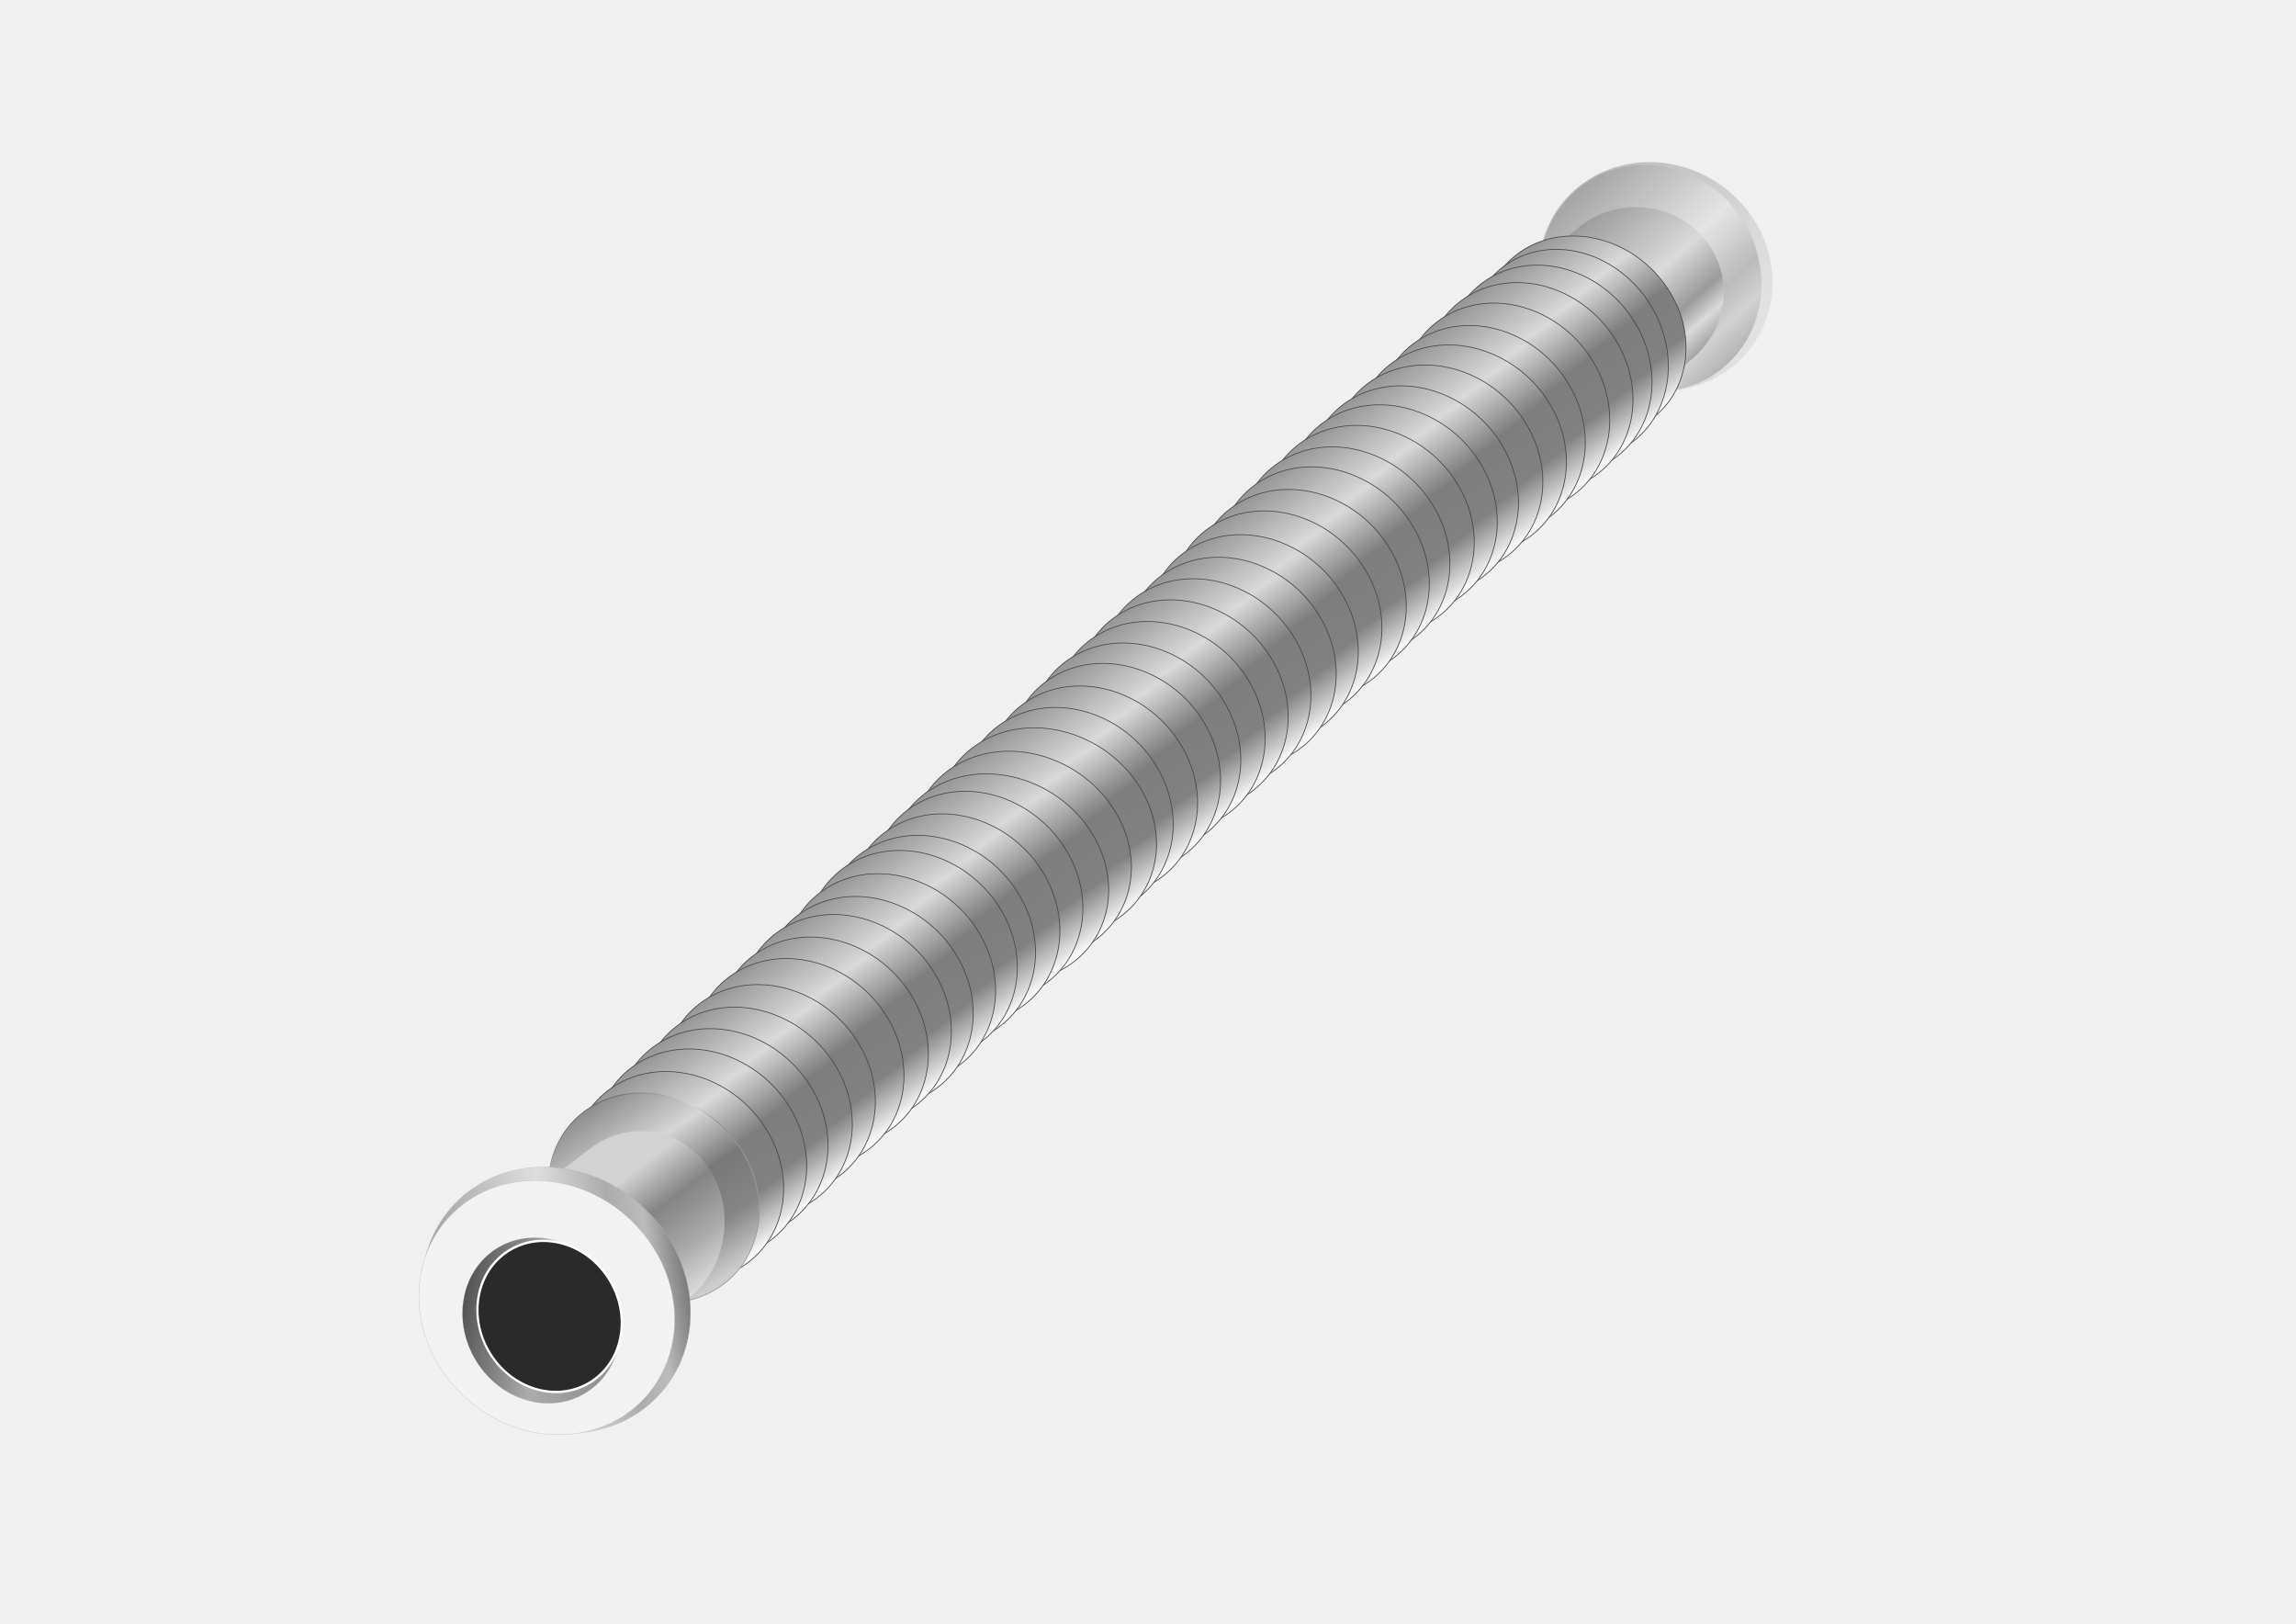
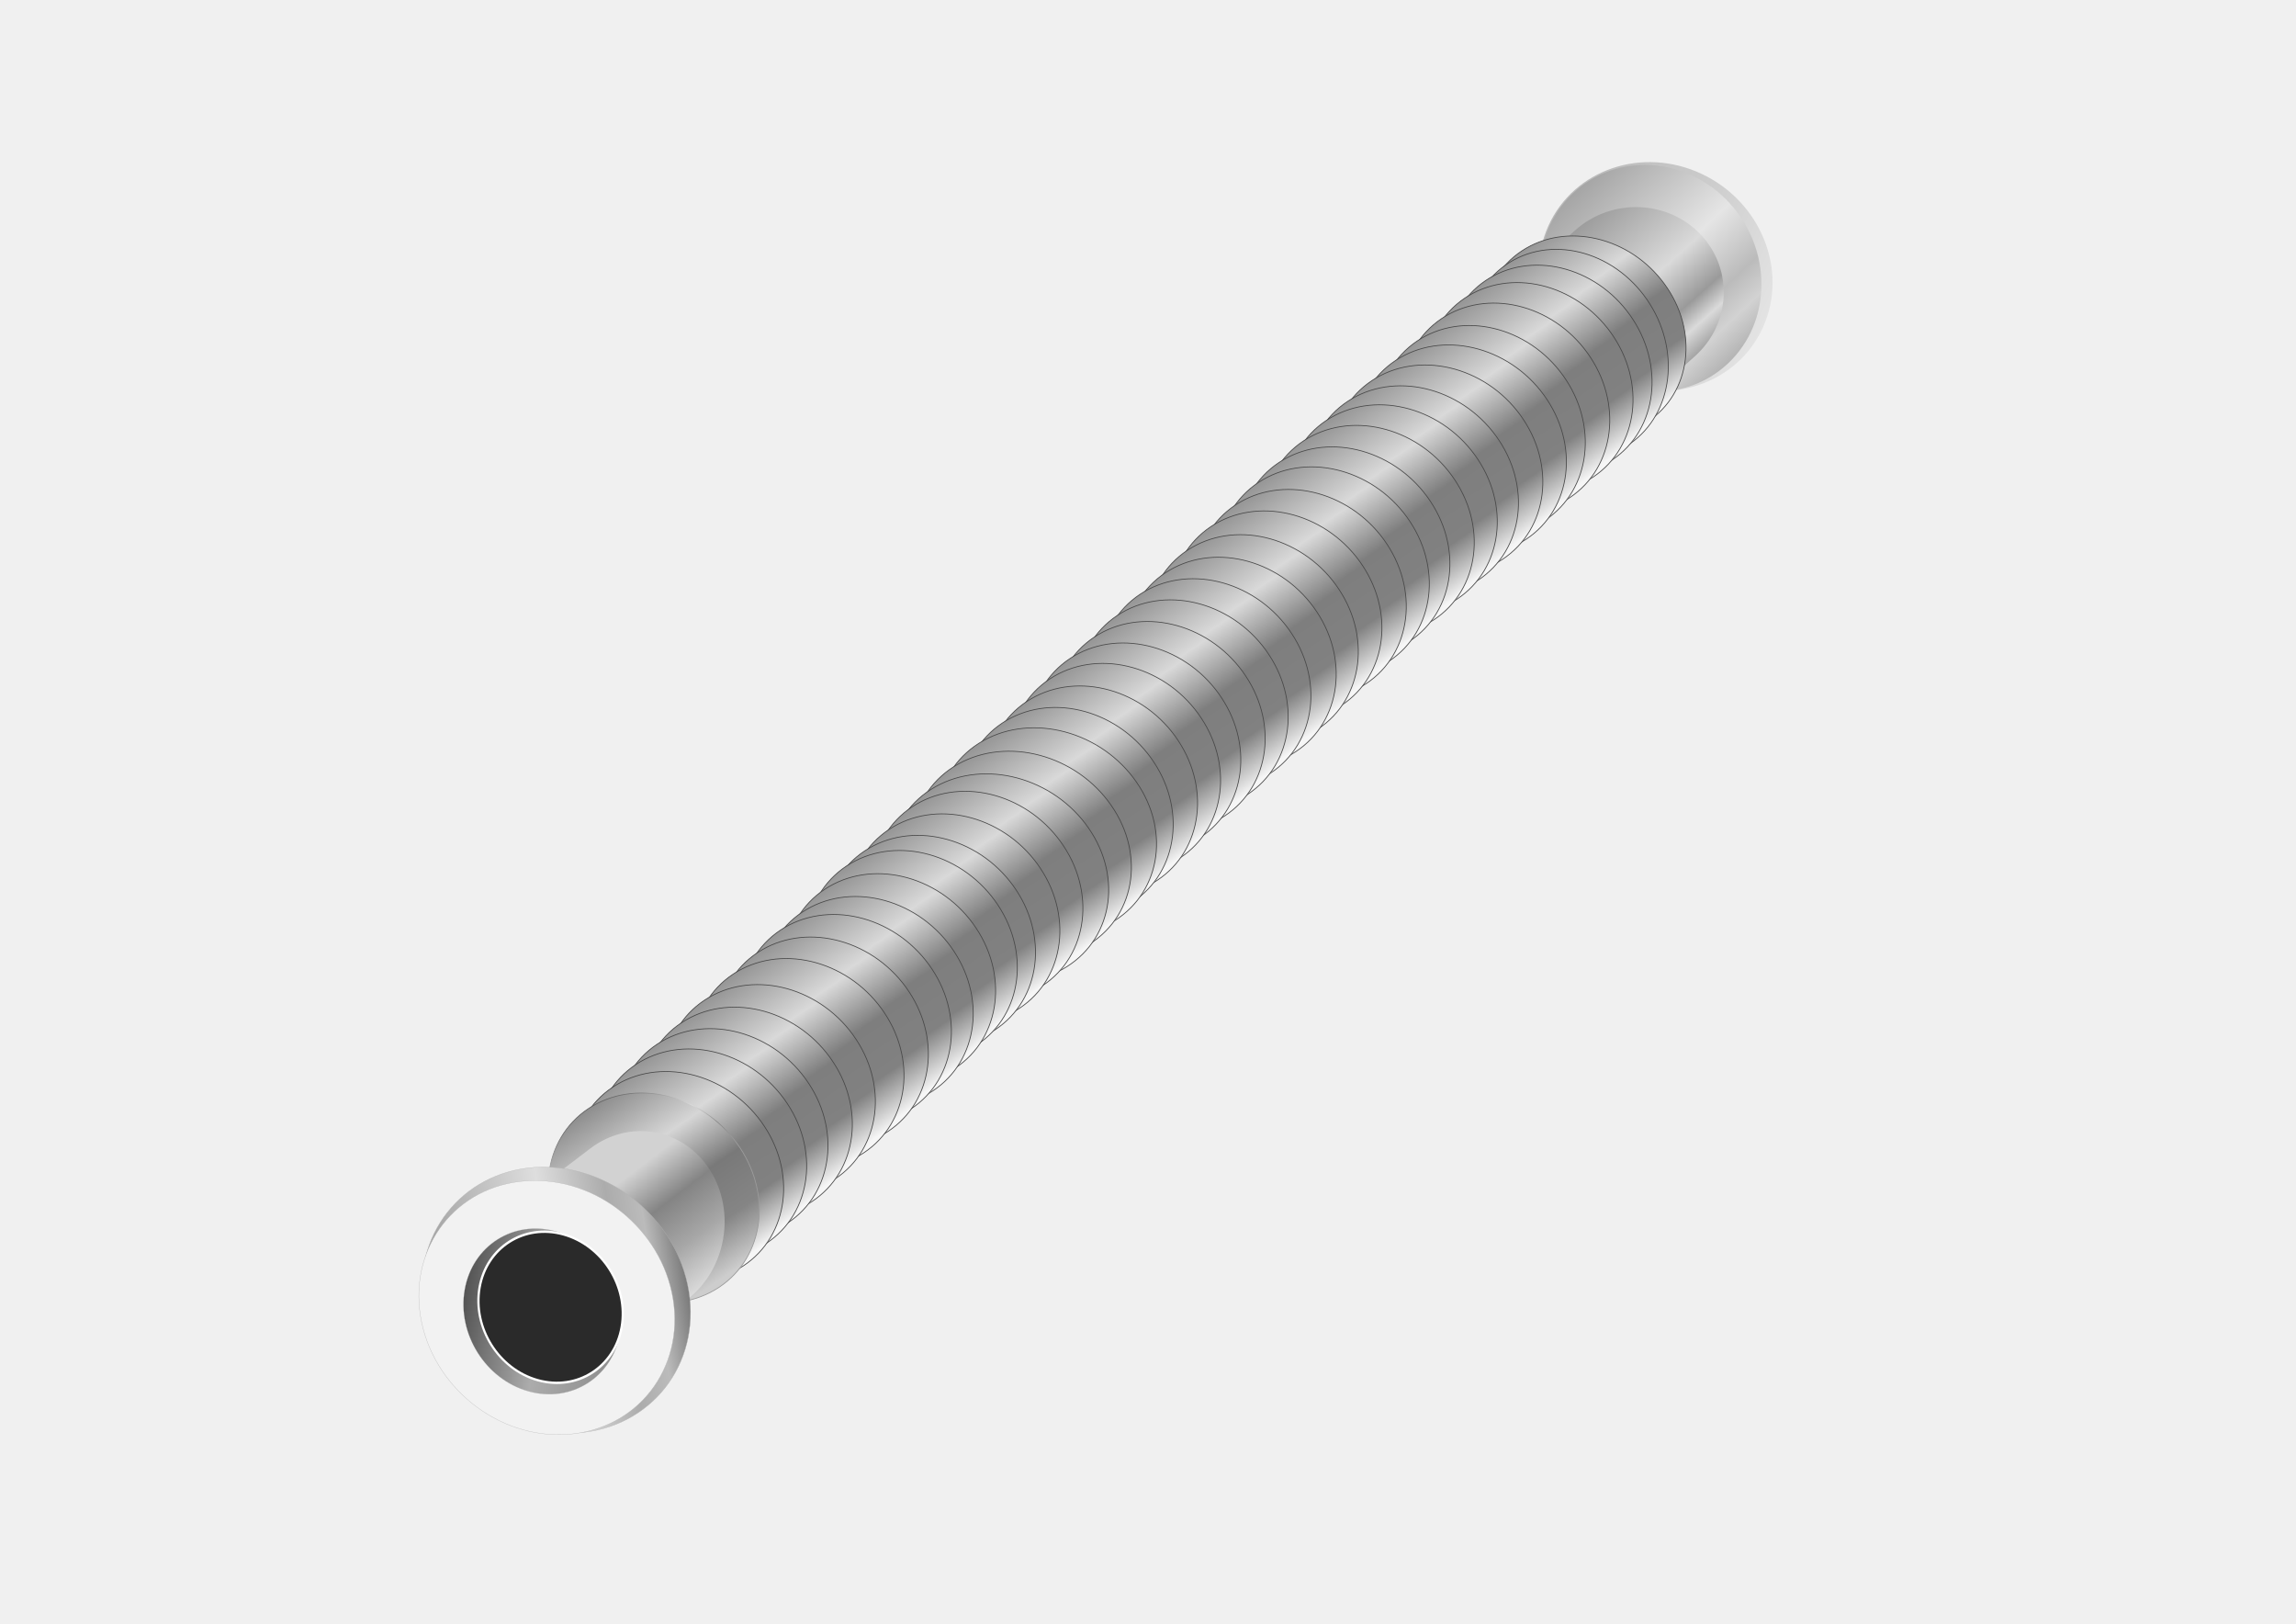
<svg xmlns="http://www.w3.org/2000/svg" xmlns:xlink="http://www.w3.org/1999/xlink" width="297mm" height="210mm" viewBox="0 0 1122.52 793.701" version="1.1" id="schematic-window" xml:space="preserve">
  <defs id="defs1">
    <linearGradient id="linearGradient95">
      <stop style="stop-color:#b8b8b8;stop-opacity:1;" offset="0" id="stop96" />
      <stop style="stop-color:#cacaca;stop-opacity:1;" offset="0.5" id="stop98" />
      <stop style="stop-color:#e3e3e3;stop-opacity:1;" offset="1" id="stop97" />
    </linearGradient>
    <linearGradient id="linearGradient91">
      <stop style="stop-color:#a5a5a5;stop-opacity:1;" offset="0" id="stop91" />
      <stop style="stop-color:#e5e5e5;stop-opacity:1;" offset="0.5" id="stop93" />
      <stop style="stop-color:#bbbbbb;stop-opacity:1;" offset="0.75" id="stop94" />
      <stop style="stop-color:#d2d2d2;stop-opacity:1;" offset="0.875" id="stop95" />
      <stop style="stop-color:#b4b4b4;stop-opacity:1;" offset="1" id="stop92" />
    </linearGradient>
    <linearGradient id="linearGradient25">
      <stop style="stop-color:#9d9d9d;stop-opacity:1;" offset="0" id="stop25" />
      <stop style="stop-color:#dadada;stop-opacity:1;" offset="0.5" id="stop27" />
      <stop style="stop-color:#9a9a9a;stop-opacity:1;" offset="0.75" id="stop28" />
      <stop style="stop-color:#dadada;stop-opacity:1;" offset="0.875" id="stop29" />
      <stop style="stop-color:#a4a4a4;stop-opacity:1;" offset="1" id="stop26" />
    </linearGradient>
    <linearGradient id="linearGradient90">
      <stop style="stop-color:#8c8c8c;stop-opacity:1;" offset="0" id="stop86" />
      <stop style="stop-color:#d6d6d6;stop-opacity:1;" offset="0.303" id="stop87" />
      <stop style="stop-color:#797979;stop-opacity:1;" offset="0.545" id="stop88" />
      <stop style="stop-color:#858585;stop-opacity:1;" offset="0.782" id="stop89" />
      <stop style="stop-color:#cdcdcd;stop-opacity:1;" offset="1" id="stop90" />
    </linearGradient>
    <linearGradient id="linearGradient84">
      <stop style="stop-color:#d2d2d2;stop-opacity:1;" offset="0" id="stop62" />
      <stop style="stop-color:#d2d2d2;stop-opacity:1;" offset="0.25" id="stop85" />
      <stop style="stop-color:#848484;stop-opacity:1;" offset="0.5" id="stop63" />
      <stop style="stop-color:#a7a7a7;stop-opacity:1;" offset="0.75" id="stop84" />
      <stop style="stop-color:#dbdbdb;stop-opacity:1;" offset="1" id="stop64" />
    </linearGradient>
    <linearGradient id="linearGradient53">
      <stop style="stop-color:#5b5b5b;stop-opacity:1;" offset="0" id="stop53" />
      <stop style="stop-color:#dcdcdc;stop-opacity:1;" offset="0.25" id="stop56" />
      <stop style="stop-color:#878787;stop-opacity:1;" offset="0.375" id="stop57" />
      <stop style="stop-color:#9d9d9d;stop-opacity:1;" offset="0.5" id="stop55" />
      <stop style="stop-color:#989898;stop-opacity:1;" offset="1" id="stop54" />
    </linearGradient>
    <linearGradient id="linearGradient35">
      <stop style="stop-color:#949494;stop-opacity:1;" offset="0" id="stop31" />
      <stop style="stop-color:#d9d9d9;stop-opacity:1;" offset="0.303" id="stop32" />
      <stop style="stop-color:#7e7e7e;stop-opacity:1;" offset="0.545" id="stop33" />
      <stop style="stop-color:#818181;stop-opacity:1;" offset="0.782" id="stop34" />
      <stop style="stop-color:#f6f6f6;stop-opacity:1;" offset="1" id="stop35" />
    </linearGradient>
    <linearGradient id="linearGradient11">
      <stop style="stop-color:#9a9a9a;stop-opacity:1;" offset="0" id="stop12" />
      <stop style="stop-color:#dedede;stop-opacity:1;" offset="0.5" id="stop14" />
      <stop style="stop-color:#acacac;stop-opacity:1;" offset="0.75" id="stop15" />
      <stop style="stop-color:#bbbbbb;stop-opacity:1;" offset="0.875" id="stop16" />
      <stop style="stop-color:#7a7a7a;stop-opacity:1;" offset="1" id="stop13" />
    </linearGradient>
    <linearGradient id="linearGradient9">
      <stop style="stop-color:#545454;stop-opacity:1;" offset="0" id="stop9" />
      <stop style="stop-color:#acacac;stop-opacity:1;" offset="0.5" id="stop11" />
      <stop style="stop-color:#8d8d8d;stop-opacity:1;" offset="1" id="stop10" />
    </linearGradient>
    <linearGradient id="linearGradient3">
      <stop style="stop-color:#b9b9b9;stop-opacity:1;" offset="0" id="stop3" />
      <stop style="stop-color:#d8d8d8;stop-opacity:1;" offset="0.359" id="stop5" />
      <stop style="stop-color:#dfdfdf;stop-opacity:1;" offset="0.631" id="stop6" />
      <stop style="stop-color:#dddddd;stop-opacity:1;" offset="0.899" id="stop7" />
      <stop style="stop-color:#c3c3c3;stop-opacity:1;" offset="1" id="stop4" />
    </linearGradient>
    <linearGradient xlink:href="#linearGradient3" id="linearGradient4" x1="-156.426" y1="648.004" x2="523.763" y2="649.321" gradientUnits="userSpaceOnUse" gradientTransform="matrix(0.9085316,0,0,0.9100527,7.025716,51.78972)" />
    <linearGradient xlink:href="#linearGradient9" id="linearGradient10" x1="7.578" y1="706.767" x2="86.564" y2="706.767" gradientUnits="userSpaceOnUse" gradientTransform="translate(326.4151,-153.1853)" />
    <linearGradient xlink:href="#linearGradient11" id="linearGradient13" x1="61.883" y1="682.513" x2="191.952" y2="682.513" gradientUnits="userSpaceOnUse" gradientTransform="translate(39.90463,-27.16098)" />
    <linearGradient xlink:href="#linearGradient84" id="linearGradient21" x1="592.404" y1="234.191" x2="678.129" y2="234.191" gradientUnits="userSpaceOnUse" gradientTransform="matrix(1.025017,0,0,1.024837,16.31077,-170.5421)" />
    <linearGradient xlink:href="#linearGradient90" id="linearGradient28" gradientUnits="userSpaceOnUse" x1="625.221" y1="124.725" x2="731.154" y2="123.95" gradientTransform="translate(-2.846719,-17.1781)" />
    <linearGradient xlink:href="#linearGradient35" id="linearGradient37" gradientUnits="userSpaceOnUse" gradientTransform="translate(-5.033844,-33.00914)" x1="625.221" y1="124.725" x2="731.154" y2="123.95" />
    <linearGradient xlink:href="#linearGradient35" id="linearGradient38" gradientUnits="userSpaceOnUse" gradientTransform="translate(-8.019802,-48.62157)" x1="625.221" y1="124.725" x2="731.154" y2="123.95" />
    <linearGradient xlink:href="#linearGradient35" id="linearGradient39" gradientUnits="userSpaceOnUse" gradientTransform="translate(-8.019802,-48.62157)" x1="625.221" y1="124.725" x2="731.154" y2="123.95" />
    <linearGradient xlink:href="#linearGradient35" id="linearGradient40" gradientUnits="userSpaceOnUse" gradientTransform="translate(-5.033844,-33.00914)" x1="625.221" y1="124.725" x2="731.154" y2="123.95" />
    <linearGradient xlink:href="#linearGradient35" id="linearGradient41" gradientUnits="userSpaceOnUse" gradientTransform="translate(-2.846719,-17.1781)" x1="625.221" y1="124.725" x2="731.154" y2="123.95" />
    <linearGradient xlink:href="#linearGradient35" id="linearGradient44" gradientUnits="userSpaceOnUse" gradientTransform="translate(-8.019802,-48.62157)" x1="625.221" y1="124.725" x2="731.154" y2="123.95" />
    <linearGradient xlink:href="#linearGradient35" id="linearGradient45" gradientUnits="userSpaceOnUse" gradientTransform="translate(-5.033844,-33.00914)" x1="625.221" y1="124.725" x2="731.154" y2="123.95" />
    <linearGradient xlink:href="#linearGradient35" id="linearGradient46" gradientUnits="userSpaceOnUse" gradientTransform="translate(-2.846719,-17.1781)" x1="625.221" y1="124.725" x2="731.154" y2="123.95" />
    <linearGradient xlink:href="#linearGradient35" id="linearGradient47" gradientUnits="userSpaceOnUse" gradientTransform="translate(-8.019802,-48.62157)" x1="625.221" y1="124.725" x2="731.154" y2="123.95" />
    <linearGradient xlink:href="#linearGradient35" id="linearGradient48" gradientUnits="userSpaceOnUse" gradientTransform="translate(-4.411001,-33.33883)" x1="625.221" y1="124.725" x2="731.154" y2="123.95" />
    <linearGradient xlink:href="#linearGradient35" id="linearGradient49" gradientUnits="userSpaceOnUse" gradientTransform="translate(-1.155611,-17.90759)" x1="625.221" y1="124.725" x2="731.154" y2="123.95" />
    <linearGradient xlink:href="#linearGradient35" id="linearGradient50" gradientUnits="userSpaceOnUse" gradientTransform="translate(-8.019802,-48.62157)" x1="625.221" y1="124.725" x2="731.154" y2="123.95" />
    <linearGradient xlink:href="#linearGradient35" id="linearGradient51" gradientUnits="userSpaceOnUse" gradientTransform="translate(-5.033844,-33.00914)" x1="625.221" y1="124.725" x2="731.154" y2="123.95" />
    <linearGradient xlink:href="#linearGradient35" id="linearGradient52" gradientUnits="userSpaceOnUse" gradientTransform="translate(-2.846719,-17.1781)" x1="625.221" y1="124.725" x2="731.154" y2="123.95" />
    <linearGradient xlink:href="#linearGradient35" id="linearGradient55" gradientUnits="userSpaceOnUse" gradientTransform="translate(-9.336622,-48.76678)" x1="625.221" y1="124.725" x2="731.154" y2="123.95" />
    <linearGradient xlink:href="#linearGradient35" id="linearGradient56" gradientUnits="userSpaceOnUse" gradientTransform="translate(-6.256732,-32.39191)" x1="625.221" y1="124.725" x2="731.154" y2="123.95" />
    <linearGradient xlink:href="#linearGradient35" id="linearGradient57" gradientUnits="userSpaceOnUse" gradientTransform="translate(-2.846719,-17.1781)" x1="625.221" y1="124.725" x2="731.154" y2="123.95" />
    <linearGradient xlink:href="#linearGradient35" id="linearGradient58" gradientUnits="userSpaceOnUse" gradientTransform="translate(-8.019802,-48.62157)" x1="625.221" y1="124.725" x2="731.154" y2="123.95" />
    <linearGradient xlink:href="#linearGradient35" id="linearGradient59" gradientUnits="userSpaceOnUse" gradientTransform="translate(-5.033844,-33.00914)" x1="625.221" y1="124.725" x2="731.154" y2="123.95" />
    <linearGradient xlink:href="#linearGradient35" id="linearGradient60" gradientUnits="userSpaceOnUse" gradientTransform="translate(-2.846719,-17.1781)" x1="625.221" y1="124.725" x2="731.154" y2="123.95" />
    <linearGradient xlink:href="#linearGradient35" id="linearGradient63" gradientUnits="userSpaceOnUse" gradientTransform="translate(-7.640791,-48.35357)" x1="625.221" y1="124.725" x2="731.154" y2="123.95" />
    <linearGradient xlink:href="#linearGradient35" id="linearGradient64" gradientUnits="userSpaceOnUse" gradientTransform="translate(-5.033844,-33.00914)" x1="625.221" y1="124.725" x2="731.154" y2="123.95" />
    <linearGradient xlink:href="#linearGradient35" id="linearGradient65" gradientUnits="userSpaceOnUse" gradientTransform="translate(-2.846719,-17.1781)" x1="625.221" y1="124.725" x2="731.154" y2="123.95" />
    <linearGradient xlink:href="#linearGradient35" id="linearGradient66" gradientUnits="userSpaceOnUse" gradientTransform="translate(-8.019802,-48.62157)" x1="625.221" y1="124.725" x2="731.154" y2="123.95" />
    <linearGradient xlink:href="#linearGradient35" id="linearGradient67" gradientUnits="userSpaceOnUse" gradientTransform="translate(-4.782933,-33.37627)" x1="625.221" y1="124.725" x2="731.154" y2="123.95" />
    <linearGradient xlink:href="#linearGradient35" id="linearGradient68" gradientUnits="userSpaceOnUse" gradientTransform="translate(-2.846719,-17.1781)" x1="625.221" y1="124.725" x2="731.154" y2="123.95" />
    <linearGradient xlink:href="#linearGradient35" id="linearGradient69" gradientUnits="userSpaceOnUse" gradientTransform="translate(-8.019802,-48.62157)" x1="625.221" y1="124.725" x2="731.154" y2="123.95" />
    <linearGradient xlink:href="#linearGradient35" id="linearGradient70" gradientUnits="userSpaceOnUse" gradientTransform="translate(-5.033844,-33.00914)" x1="625.221" y1="124.725" x2="731.154" y2="123.95" />
    <linearGradient xlink:href="#linearGradient35" id="linearGradient71" gradientUnits="userSpaceOnUse" gradientTransform="translate(-2.846719,-17.1781)" x1="625.221" y1="124.725" x2="731.154" y2="123.95" />
    <linearGradient xlink:href="#linearGradient35" id="linearGradient72" gradientUnits="userSpaceOnUse" gradientTransform="translate(-7.215799,-48.05306)" x1="625.221" y1="124.725" x2="731.154" y2="123.95" />
    <linearGradient xlink:href="#linearGradient35" id="linearGradient73" gradientUnits="userSpaceOnUse" gradientTransform="translate(-5.033844,-33.00914)" x1="625.221" y1="124.725" x2="731.154" y2="123.95" />
    <linearGradient xlink:href="#linearGradient35" id="linearGradient74" gradientUnits="userSpaceOnUse" gradientTransform="translate(-2.846719,-17.1781)" x1="625.221" y1="124.725" x2="731.154" y2="123.95" />
    <linearGradient xlink:href="#linearGradient35" id="linearGradient75" gradientUnits="userSpaceOnUse" gradientTransform="translate(-6.75622,-47.66203)" x1="625.221" y1="124.725" x2="731.154" y2="123.95" />
    <linearGradient xlink:href="#linearGradient35" id="linearGradient76" gradientUnits="userSpaceOnUse" gradientTransform="translate(-4.943265,-32.56004)" x1="625.221" y1="124.725" x2="731.154" y2="123.95" />
    <linearGradient xlink:href="#linearGradient35" id="linearGradient77" gradientUnits="userSpaceOnUse" gradientTransform="translate(-3.02414,-16.9185)" x1="625.221" y1="124.725" x2="731.154" y2="123.95" />
    <linearGradient xlink:href="#linearGradient35" id="linearGradient78" gradientUnits="userSpaceOnUse" gradientTransform="translate(-7.274699,-48.71893)" x1="625.221" y1="124.725" x2="731.154" y2="123.95" />
    <linearGradient xlink:href="#linearGradient35" id="linearGradient79" gradientUnits="userSpaceOnUse" gradientTransform="translate(-5.285431,-33.4635)" x1="625.221" y1="124.725" x2="731.154" y2="123.95" />
    <linearGradient xlink:href="#linearGradient35" id="linearGradient80" gradientUnits="userSpaceOnUse" gradientTransform="translate(-2.846719,-17.1781)" x1="625.221" y1="124.725" x2="731.154" y2="123.95" />
    <linearGradient xlink:href="#linearGradient35" id="linearGradient81" gradientUnits="userSpaceOnUse" gradientTransform="matrix(0.9665297,0,0,0.9763514,16.45205,-28.68275)" x1="625.221" y1="124.725" x2="731.154" y2="123.95" />
    <linearGradient xlink:href="#linearGradient35" id="linearGradient82" gradientUnits="userSpaceOnUse" gradientTransform="matrix(0.9916029,0,0,0.982948,-0.9893841,-35.10448)" x1="625.221" y1="124.725" x2="731.154" y2="123.95" />
    <linearGradient xlink:href="#linearGradient35" id="linearGradient83" gradientUnits="userSpaceOnUse" gradientTransform="translate(-4.112708,-16.97059)" x1="625.221" y1="124.725" x2="731.154" y2="123.95" />
    <linearGradient xlink:href="#linearGradient53" id="linearGradient54" x1="622.185" y1="107.546" x2="731.902" y2="107.546" gradientUnits="userSpaceOnUse" />
    <linearGradient xlink:href="#linearGradient25" id="linearGradient26" x1="638.148" y1="-552.184" x2="712.386" y2="-552.184" gradientUnits="userSpaceOnUse" gradientTransform="matrix(1.072634,0,0,1.07502,-40.80109,31.44538)" />
    <linearGradient xlink:href="#linearGradient91" id="linearGradient92" x1="775.97" y1="-304.424" x2="875.918" y2="-304.424" gradientUnits="userSpaceOnUse" gradientTransform="matrix(1.057702,0,0,0.9504095,-170.6489,-304.9255)" />
    <linearGradient xlink:href="#linearGradient95" id="linearGradient97" x1="776.178" y1="-306.335" x2="879.252" y2="-306.335" gradientUnits="userSpaceOnUse" />
  </defs>
  <g id="layer1">
    <g id="g16" transform="matrix(1.160851,0,0,0.9999573,-161.7281,23.77202)">
      <ellipse style="fill:url(#linearGradient97);fill-rule:evenodd;stroke:none;stroke-width:2.907;stroke-linejoin:bevel;stroke-dasharray:none;stroke-opacity:1" id="path2-7-8" cx="827.715" cy="-306.335" rx="51.537" ry="53.774" transform="matrix(0.8773712,0.4798122,-0.3604711,0.9327704,0,0)" />
      <ellipse style="fill:url(#linearGradient92);fill-rule:evenodd;stroke:none;stroke-width:2.826;stroke-linejoin:bevel;stroke-dasharray:none;stroke-opacity:1" id="path2-7" cx="702.954" cy="-594.253" rx="52.858" ry="49.547" transform="matrix(0.6188222,0.7855311,-0.6722425,0.740331,0,0)" />
      <rect style="fill:url(#linearGradient26);fill-rule:evenodd;stroke:none;stroke-width:0.123;stroke-linejoin:bevel" id="rect2-4" width="79.63" height="98.159" x="643.699" y="-611.243" ry="39.9" transform="matrix(0.6304667,0.7762163,-0.6947844,0.7192181,0,0)" />
    </g>
    <g id="g16-8" transform="matrix(0.9746099,0,0,1.000015,42.73661,16.56631)" />
    <rect style="fill:url(#linearGradient4);fill-opacity:1;fill-rule:evenodd;stroke:#b2b2b2;stroke-width:0.073;stroke-linejoin:bevel" id="rect1" width="699.647" height="81.956" x="-216.802" y="601.728" ry="40.978" transform="matrix(0.7259141,-0.6877854,0.6874543,0.7262277,0,0)" />
    <g id="g65" transform="translate(10.10477,-20.62613)" style="stroke-width:0.378;stroke-dasharray:none">
      <g id="g28-41" transform="matrix(0.9756434,0,0,1.000156,446.1759,-403.8516)" style="stroke:#484848;stroke-opacity:1;stroke-width:0.383;stroke-dasharray:none">
        <ellipse style="fill:url(#linearGradient81);fill-opacity:1;fill-rule:evenodd;stroke:#484848;stroke-width:0.383;stroke-linejoin:bevel;stroke-dasharray:none;stroke-opacity:1" id="path1-0-2-15" cx="673.586" cy="93.092" rx="52.291" ry="47.493" transform="matrix(0.6007969,0.7994017,-0.8411189,0.5408503,0,0)" />
        <ellipse style="fill:url(#linearGradient82);fill-opacity:1;fill-rule:evenodd;stroke:#484848;stroke-width:0.383;stroke-linejoin:bevel;stroke-dasharray:none;stroke-opacity:1" id="path1-0-3-95" cx="673.192" cy="87.493" rx="53.648" ry="47.814" transform="matrix(0.5799087,0.8146815,-0.8273466,0.5616918,0,0)" />
        <ellipse style="fill:url(#linearGradient83);fill-opacity:1;fill-rule:evenodd;stroke:#484848;stroke-width:0.383;stroke-linejoin:bevel;stroke-dasharray:none;stroke-opacity:1" id="path1-0-1" cx="675.777" cy="107.754" rx="54.102" ry="48.643" transform="matrix(0.589603,0.8076932,-0.8338354,0.5520131,0,0)" />
      </g>
      <g id="g28-26" transform="matrix(0.9848224,0,0,1.000093,409.3234,-375.2243)" style="stroke:#484848;stroke-opacity:1;stroke-width:0.381;stroke-dasharray:none">
        <ellipse style="fill:url(#linearGradient78);fill-opacity:1;fill-rule:evenodd;stroke:#484848;stroke-width:0.381;stroke-linejoin:bevel;stroke-dasharray:none;stroke-opacity:1" id="path1-0-2-5" cx="672.615" cy="76.006" rx="54.102" ry="48.643" transform="matrix(0.589603,0.8076932,-0.8338354,0.5520131,0,0)" />
        <ellipse style="fill:url(#linearGradient79);fill-opacity:1;fill-rule:evenodd;stroke:#484848;stroke-width:0.381;stroke-linejoin:bevel;stroke-dasharray:none;stroke-opacity:1" id="path1-0-3-324" cx="674.605" cy="91.261" rx="54.102" ry="48.643" transform="matrix(0.589603,0.8076932,-0.8338354,0.5520131,0,0)" />
        <ellipse style="fill:url(#linearGradient80);fill-opacity:1;fill-rule:evenodd;stroke:#484848;stroke-width:0.381;stroke-linejoin:bevel;stroke-dasharray:none;stroke-opacity:1" id="path1-0-4" cx="677.043" cy="107.546" rx="54.102" ry="48.643" transform="matrix(0.589603,0.8076932,-0.8338354,0.5520131,0,0)" />
      </g>
      <g id="g28-66" transform="translate(371.4869,-345.6934)" style="stroke:#484848;stroke-opacity:1;stroke-width:0.378;stroke-dasharray:none">
        <ellipse style="fill:url(#linearGradient75);fill-opacity:1;fill-rule:evenodd;stroke:#484848;stroke-width:0.378;stroke-linejoin:bevel;stroke-dasharray:none;stroke-opacity:1" id="path1-0-2-6" cx="673.134" cy="77.063" rx="54.102" ry="48.643" transform="matrix(0.589603,0.8076932,-0.8338354,0.5520131,0,0)" />
        <ellipse style="fill:url(#linearGradient76);fill-opacity:1;fill-rule:evenodd;stroke:#484848;stroke-width:0.378;stroke-linejoin:bevel;stroke-dasharray:none;stroke-opacity:1" id="path1-0-3-76" cx="674.947" cy="92.165" rx="54.102" ry="48.643" transform="matrix(0.589603,0.8076932,-0.8338354,0.5520131,0,0)" />
        <ellipse style="fill:url(#linearGradient77);fill-opacity:1;fill-rule:evenodd;stroke:#484848;stroke-width:0.378;stroke-linejoin:bevel;stroke-dasharray:none;stroke-opacity:1" id="path1-0-77" cx="676.866" cy="107.806" rx="54.102" ry="48.643" transform="matrix(0.589603,0.8076932,-0.8338354,0.5520131,0,0)" />
      </g>
      <g id="g28-30" transform="translate(337.6425,-315.8416)" style="stroke:#484848;stroke-opacity:1;stroke-width:0.378;stroke-dasharray:none">
        <ellipse style="fill:url(#linearGradient72);fill-opacity:1;fill-rule:evenodd;stroke:#484848;stroke-width:0.378;stroke-linejoin:bevel;stroke-dasharray:none;stroke-opacity:1" id="path1-0-2-74" cx="672.674" cy="76.672" rx="54.102" ry="48.643" transform="matrix(0.589603,0.8076932,-0.8338354,0.5520131,0,0)" />
        <ellipse style="fill:url(#linearGradient73);fill-opacity:1;fill-rule:evenodd;stroke:#484848;stroke-width:0.378;stroke-linejoin:bevel;stroke-dasharray:none;stroke-opacity:1" id="path1-0-3-78" cx="674.856" cy="91.715" rx="54.102" ry="48.643" transform="matrix(0.589603,0.8076932,-0.8338354,0.5520131,0,0)" />
        <ellipse style="fill:url(#linearGradient74);fill-opacity:1;fill-rule:evenodd;stroke:#484848;stroke-width:0.378;stroke-linejoin:bevel;stroke-dasharray:none;stroke-opacity:1" id="path1-0-37" cx="677.043" cy="107.546" rx="54.102" ry="48.643" transform="matrix(0.589603,0.8076932,-0.8338354,0.5520131,0,0)" />
      </g>
      <g id="g28-11" transform="translate(304.4089,-284.5407)" style="stroke-width:0.378;stroke-dasharray:none">
        <ellipse style="fill:url(#linearGradient69);fill-opacity:1;fill-rule:evenodd;stroke:#484848;stroke-width:0.378;stroke-linejoin:bevel;stroke-dasharray:none;stroke-opacity:1" id="path1-0-2-17" cx="671.87" cy="76.103" rx="54.102" ry="48.643" transform="matrix(0.589603,0.8076931,-0.8338354,0.5520131,0,0)" />
        <ellipse style="fill:url(#linearGradient70);fill-opacity:1;fill-rule:evenodd;stroke:#484848;stroke-width:0.378;stroke-linejoin:bevel;stroke-dasharray:none;stroke-opacity:1" id="path1-0-3-30" cx="674.856" cy="91.715" rx="54.102" ry="48.643" transform="matrix(0.589603,0.8076932,-0.8338354,0.5520131,0,0)" />
        <ellipse style="fill:url(#linearGradient71);fill-opacity:1;fill-rule:evenodd;stroke:#484848;stroke-width:0.378;stroke-linejoin:bevel;stroke-dasharray:none;stroke-opacity:1" id="path1-0-04" cx="677.043" cy="107.546" rx="54.102" ry="48.643" transform="matrix(0.589603,0.8076932,-0.8338354,0.5520131,0,0)" />
      </g>
      <g id="g28-77" transform="translate(269.6926,-251.3965)" style="stroke-width:0.378;stroke-dasharray:none">
        <ellipse style="fill:url(#linearGradient66);fill-opacity:1;fill-rule:evenodd;stroke:#484848;stroke-width:0.378;stroke-linejoin:bevel;stroke-dasharray:none;stroke-opacity:1" id="path1-0-2-45" cx="671.87" cy="76.103" rx="54.102" ry="48.643" transform="matrix(0.589603,0.8076931,-0.8338354,0.5520131,0,0)" />
        <ellipse style="fill:url(#linearGradient67);fill-opacity:1;fill-rule:evenodd;stroke:#484848;stroke-width:0.378;stroke-linejoin:bevel;stroke-dasharray:none;stroke-opacity:1" id="path1-0-3-7" cx="675.107" cy="91.348" rx="54.102" ry="48.643" transform="matrix(0.589603,0.8076932,-0.8338354,0.5520131,0,0)" />
        <ellipse style="fill:url(#linearGradient68);fill-opacity:1;fill-rule:evenodd;stroke:#484848;stroke-width:0.378;stroke-linejoin:bevel;stroke-dasharray:none;stroke-opacity:1" id="path1-0-98" cx="677.043" cy="107.546" rx="54.102" ry="48.643" transform="matrix(0.589603,0.8076932,-0.8338354,0.5520131,0,0)" />
      </g>
      <g id="g28-48" transform="translate(235.413,-219.9865)" style="stroke-width:0.378;stroke-dasharray:none">
        <ellipse style="fill:url(#linearGradient63);fill-opacity:1;fill-rule:evenodd;stroke:#484848;stroke-width:0.378;stroke-linejoin:bevel;stroke-dasharray:none;stroke-opacity:1" id="path1-0-2-49" cx="672.249" cy="76.371" rx="54.102" ry="48.643" transform="matrix(0.589603,0.8076932,-0.8338354,0.5520131,0,0)" />
        <ellipse style="fill:url(#linearGradient64);fill-opacity:1;fill-rule:evenodd;stroke:#484848;stroke-width:0.378;stroke-linejoin:bevel;stroke-dasharray:none;stroke-opacity:1" id="path1-0-3-2" cx="674.856" cy="91.715" rx="54.102" ry="48.643" transform="matrix(0.589603,0.8076932,-0.8338354,0.5520131,0,0)" />
        <ellipse style="fill:url(#linearGradient65);fill-opacity:1;fill-rule:evenodd;stroke:#484848;stroke-width:0.378;stroke-linejoin:bevel;stroke-dasharray:none;stroke-opacity:1" id="path1-0-0" cx="677.043" cy="107.546" rx="54.102" ry="48.643" transform="matrix(0.589603,0.8076932,-0.8338354,0.5520131,0,0)" />
      </g>
      <g id="g28-32" transform="translate(202.3605,-188.473)" style="stroke-width:0.378;stroke-dasharray:none">
        <ellipse style="fill:url(#linearGradient58);fill-opacity:1;fill-rule:evenodd;stroke:#484848;stroke-width:0.378;stroke-linejoin:bevel;stroke-dasharray:none;stroke-opacity:1" id="path1-0-2-11" cx="671.87" cy="76.103" rx="54.102" ry="48.643" transform="matrix(0.589603,0.8076931,-0.8338354,0.5520131,0,0)" />
        <ellipse style="fill:url(#linearGradient59);fill-opacity:1;fill-rule:evenodd;stroke:#484848;stroke-width:0.378;stroke-linejoin:bevel;stroke-dasharray:none;stroke-opacity:1" id="path1-0-3-32" cx="674.856" cy="91.715" rx="54.102" ry="48.643" transform="matrix(0.589603,0.8076932,-0.8338354,0.5520131,0,0)" />
        <ellipse style="fill:url(#linearGradient60);fill-opacity:1;fill-rule:evenodd;stroke:#484848;stroke-width:0.378;stroke-linejoin:bevel;stroke-dasharray:none;stroke-opacity:1" id="path1-0-53" cx="677.043" cy="107.546" rx="54.102" ry="48.643" transform="matrix(0.589603,0.8076932,-0.8338354,0.5520131,0,0)" />
      </g>
      <g id="g28-7" transform="matrix(1.039329,0,0,0.9924905,156.6179,-151.8486)" style="stroke-width:0.372;stroke-dasharray:none">
        <ellipse style="fill:url(#linearGradient55);fill-opacity:1;fill-rule:evenodd;stroke:#484848;stroke-width:0.372;stroke-linejoin:bevel;stroke-dasharray:none;stroke-opacity:1" id="path1-0-2-7" cx="670.553" cy="75.958" rx="54.102" ry="48.643" transform="matrix(0.589603,0.8076932,-0.8338354,0.5520131,0,0)" />
        <ellipse style="fill:url(#linearGradient56);fill-opacity:1;fill-rule:evenodd;stroke:#484848;stroke-width:0.372;stroke-linejoin:bevel;stroke-dasharray:none;stroke-opacity:1" id="path1-0-3-8" cx="673.633" cy="92.333" rx="54.102" ry="48.643" transform="matrix(0.589603,0.8076932,-0.8338354,0.5520131,0,0)" />
        <ellipse style="fill:url(#linearGradient57);fill-opacity:1;fill-rule:evenodd;stroke:#484848;stroke-width:0.372;stroke-linejoin:bevel;stroke-dasharray:none;stroke-opacity:1" id="path1-0-7" cx="677.043" cy="107.546" rx="54.102" ry="48.643" transform="matrix(0.589603,0.8076932,-0.8338354,0.5520131,0,0)" />
      </g>
      <g id="g28-4" transform="translate(102.988,-97.032)" style="stroke-width:0.378;stroke-dasharray:none">
        <g id="g28-2" transform="translate(32.05924,-28.91717)" style="stroke-width:0.378;stroke-dasharray:none">
          <ellipse style="fill:url(#linearGradient50);fill-opacity:1;fill-rule:evenodd;stroke:#484848;stroke-width:0.378;stroke-linejoin:bevel;stroke-dasharray:none;stroke-opacity:1" id="path1-0-2-1" cx="671.87" cy="76.103" rx="54.102" ry="48.643" transform="matrix(0.589603,0.8076931,-0.8338354,0.5520131,0,0)" />
          <ellipse style="fill:url(#linearGradient51);fill-opacity:1;fill-rule:evenodd;stroke:#484848;stroke-width:0.378;stroke-linejoin:bevel;stroke-dasharray:none;stroke-opacity:1" id="path1-0-3-4" cx="674.856" cy="91.715" rx="54.102" ry="48.643" transform="matrix(0.589603,0.8076932,-0.8338354,0.5520131,0,0)" />
          <ellipse style="fill:url(#linearGradient52);fill-opacity:1;fill-rule:evenodd;stroke:#484848;stroke-width:0.378;stroke-linejoin:bevel;stroke-dasharray:none;stroke-opacity:1" id="path1-0-62" cx="677.043" cy="107.546" rx="54.102" ry="48.643" transform="matrix(0.589603,0.8076932,-0.8338354,0.5520131,0,0)" />
        </g>
        <ellipse style="fill:url(#linearGradient47);fill-opacity:1;fill-rule:evenodd;stroke:#484848;stroke-width:0.378;stroke-linejoin:bevel;stroke-dasharray:none;stroke-opacity:1" id="path1-0-2-4" cx="671.87" cy="76.103" rx="54.102" ry="48.643" transform="matrix(0.589603,0.8076931,-0.8338354,0.5520131,0,0)" />
        <ellipse style="fill:url(#linearGradient48);fill-opacity:1;fill-rule:evenodd;stroke:#484848;stroke-width:0.378;stroke-linejoin:bevel;stroke-dasharray:none;stroke-opacity:1" id="path1-0-3-1" cx="675.479" cy="91.386" rx="54.102" ry="48.643" transform="matrix(0.589603,0.8076932,-0.8338354,0.5520131,0,0)" />
        <ellipse style="fill:url(#linearGradient49);fill-opacity:1;fill-rule:evenodd;stroke:#484848;stroke-width:0.378;stroke-linejoin:bevel;stroke-dasharray:none;stroke-opacity:1" id="path1-0-6" cx="678.734" cy="106.817" rx="54.102" ry="48.643" transform="matrix(0.589603,0.8076932,-0.8338354,0.5520131,0,0)" />
      </g>
      <g id="g28-6" transform="translate(33.58616,-31.4634)" style="stroke-width:0.378;stroke-dasharray:none">
        <g id="g28-3" transform="translate(37.16878,-34.27031)" style="stroke-width:0.378;stroke-dasharray:none">
          <ellipse style="fill:url(#linearGradient44);fill-opacity:1;fill-rule:evenodd;stroke:#484848;stroke-width:0.378;stroke-linejoin:bevel;stroke-dasharray:none;stroke-opacity:1" id="path1-0-2-9" cx="671.87" cy="76.103" rx="54.102" ry="48.643" transform="matrix(0.589603,0.8076931,-0.8338354,0.5520131,0,0)" />
          <ellipse style="fill:url(#linearGradient45);fill-opacity:1;fill-rule:evenodd;stroke:#484848;stroke-width:0.378;stroke-linejoin:bevel;stroke-dasharray:none;stroke-opacity:1" id="path1-0-3-3" cx="674.856" cy="91.715" rx="54.102" ry="48.643" transform="matrix(0.589603,0.8076932,-0.8338354,0.5520131,0,0)" />
          <ellipse style="fill:url(#linearGradient46);fill-opacity:1;fill-rule:evenodd;stroke:#484848;stroke-width:0.378;stroke-linejoin:bevel;stroke-dasharray:none;stroke-opacity:1" id="path1-0-9" cx="677.043" cy="107.546" rx="54.102" ry="48.643" transform="matrix(0.589603,0.8076932,-0.8338354,0.5520131,0,0)" />
        </g>
        <ellipse style="fill:url(#linearGradient39);fill-opacity:1;fill-rule:evenodd;stroke:#484848;stroke-width:0.378;stroke-linejoin:bevel;stroke-dasharray:none;stroke-opacity:1" id="path1-0-2-2" cx="671.87" cy="76.103" rx="54.102" ry="48.643" transform="matrix(0.589603,0.8076931,-0.8338354,0.5520131,0,0)" />
        <ellipse style="fill:url(#linearGradient40);fill-opacity:1;fill-rule:evenodd;stroke:#484848;stroke-width:0.378;stroke-linejoin:bevel;stroke-dasharray:none;stroke-opacity:1" id="path1-0-3-9" cx="674.856" cy="91.715" rx="54.102" ry="48.643" transform="matrix(0.589603,0.8076932,-0.8338354,0.5520131,0,0)" />
        <ellipse style="fill:url(#linearGradient41);fill-opacity:1;fill-rule:evenodd;stroke:#484848;stroke-width:0.378;stroke-linejoin:bevel;stroke-dasharray:none;stroke-opacity:1" id="path1-0-5" cx="677.043" cy="107.546" rx="54.102" ry="48.643" transform="matrix(0.589603,0.8076932,-0.8338354,0.5520131,0,0)" />
      </g>
      <g id="g28" style="stroke-width:0.378;stroke-dasharray:none">
        <ellipse style="fill:url(#linearGradient38);fill-opacity:1;fill-rule:evenodd;stroke:#484848;stroke-width:0.378;stroke-linejoin:bevel;stroke-dasharray:none;stroke-opacity:1" id="path1-0-2" cx="671.87" cy="76.103" rx="54.102" ry="48.643" transform="matrix(0.589603,0.8076931,-0.8338354,0.5520131,0,0)" />
        <ellipse style="fill:url(#linearGradient37);fill-opacity:1;fill-rule:evenodd;stroke:#484848;stroke-width:0.378;stroke-linejoin:bevel;stroke-dasharray:none;stroke-opacity:1" id="path1-0-3" cx="674.856" cy="91.715" rx="54.102" ry="48.643" transform="matrix(0.589603,0.8076932,-0.8338354,0.5520131,0,0)" />
        <ellipse style="fill:url(#linearGradient28);fill-opacity:1;fill-rule:evenodd;stroke:url(#linearGradient54);stroke-width:0.378;stroke-linejoin:bevel;stroke-dasharray:none;stroke-opacity:1" id="path1-0" cx="677.043" cy="107.546" rx="54.102" ry="48.643" transform="matrix(0.589603,0.8076932,-0.8338354,0.5520131,0,0)" />
      </g>
    </g>
    <g id="g47">
      <rect style="fill:url(#linearGradient21);fill-opacity:1;fill-rule:evenodd;stroke:none;stroke-width:0.136;stroke-linejoin:bevel" id="rect2" width="87.734" height="107.907" x="623.603" y="15.512" ry="43.862" transform="matrix(0.5384031,0.8426874,-0.7956222,0.6057932,0,0)" rx="43.867" />
      <ellipse style="fill:url(#linearGradient13);fill-rule:evenodd;stroke:#b2b2b2;stroke-width:0.14;stroke-linejoin:bevel" id="path2" cx="166.822" cy="655.352" rx="64.964" ry="65.749" transform="matrix(0.9977098,-0.06764051,0.1609753,0.9869584,0,0)" />
      <ellipse style="fill:#f2f2f2;fill-opacity:1;fill-rule:evenodd;stroke:#b2b2b2;stroke-width:0.134;stroke-linejoin:bevel" id="path2-2" cx="162.142" cy="658.767" rx="61.874" ry="62.758" transform="matrix(0.997673,-0.06818099,0.1602385,0.9870783,0,0)" />
-       <ellipse style="fill:url(#linearGradient10);fill-rule:evenodd;stroke:#b2b2b2;stroke-width:0.085;stroke-linejoin:bevel" id="path2-2-4-2" cx="373.486" cy="553.582" rx="39.45" ry="39.66" transform="matrix(0.9633834,0.2681278,-0.1717863,0.9851342,0,0)" />
-       <ellipse style="fill:#2a2a2a;fill-opacity:1;fill-rule:evenodd;stroke:#ffffff;stroke-width:1.119;stroke-linejoin:bevel;stroke-dasharray:none;stroke-opacity:1" id="path2-2-4" cx="377.188" cy="550.687" rx="36.047" ry="36.181" transform="matrix(0.9634777,0.2677886,-0.1719808,0.9851003,0,0)" />
+       <g id="g1" transform="translate(0.4884768,-4.455553)">
+         <ellipse style="fill:url(#linearGradient10);fill-rule:evenodd;stroke:#b2b2b2;stroke-width:0.085;stroke-linejoin:bevel" id="path2-2-4-2" cx="373.486" cy="553.582" rx="39.45" ry="39.66" transform="matrix(0.9633834,0.2681278,-0.1717863,0.9851342,0,0)" />
+         <ellipse style="fill:#2a2a2a;fill-opacity:1;fill-rule:evenodd;stroke:#ffffff;stroke-width:1.119;stroke-linejoin:bevel;stroke-dasharray:none;stroke-opacity:1" id="path2-2-4" cx="377.188" cy="550.687" rx="36.047" ry="36.181" transform="matrix(0.9634777,0.2677886,-0.1719808,0.9851003,0,0)" />
+       </g>
    </g>
    <g id="g28-1" transform="translate(286.4599,-263.7874)" />
  </g>
</svg>
